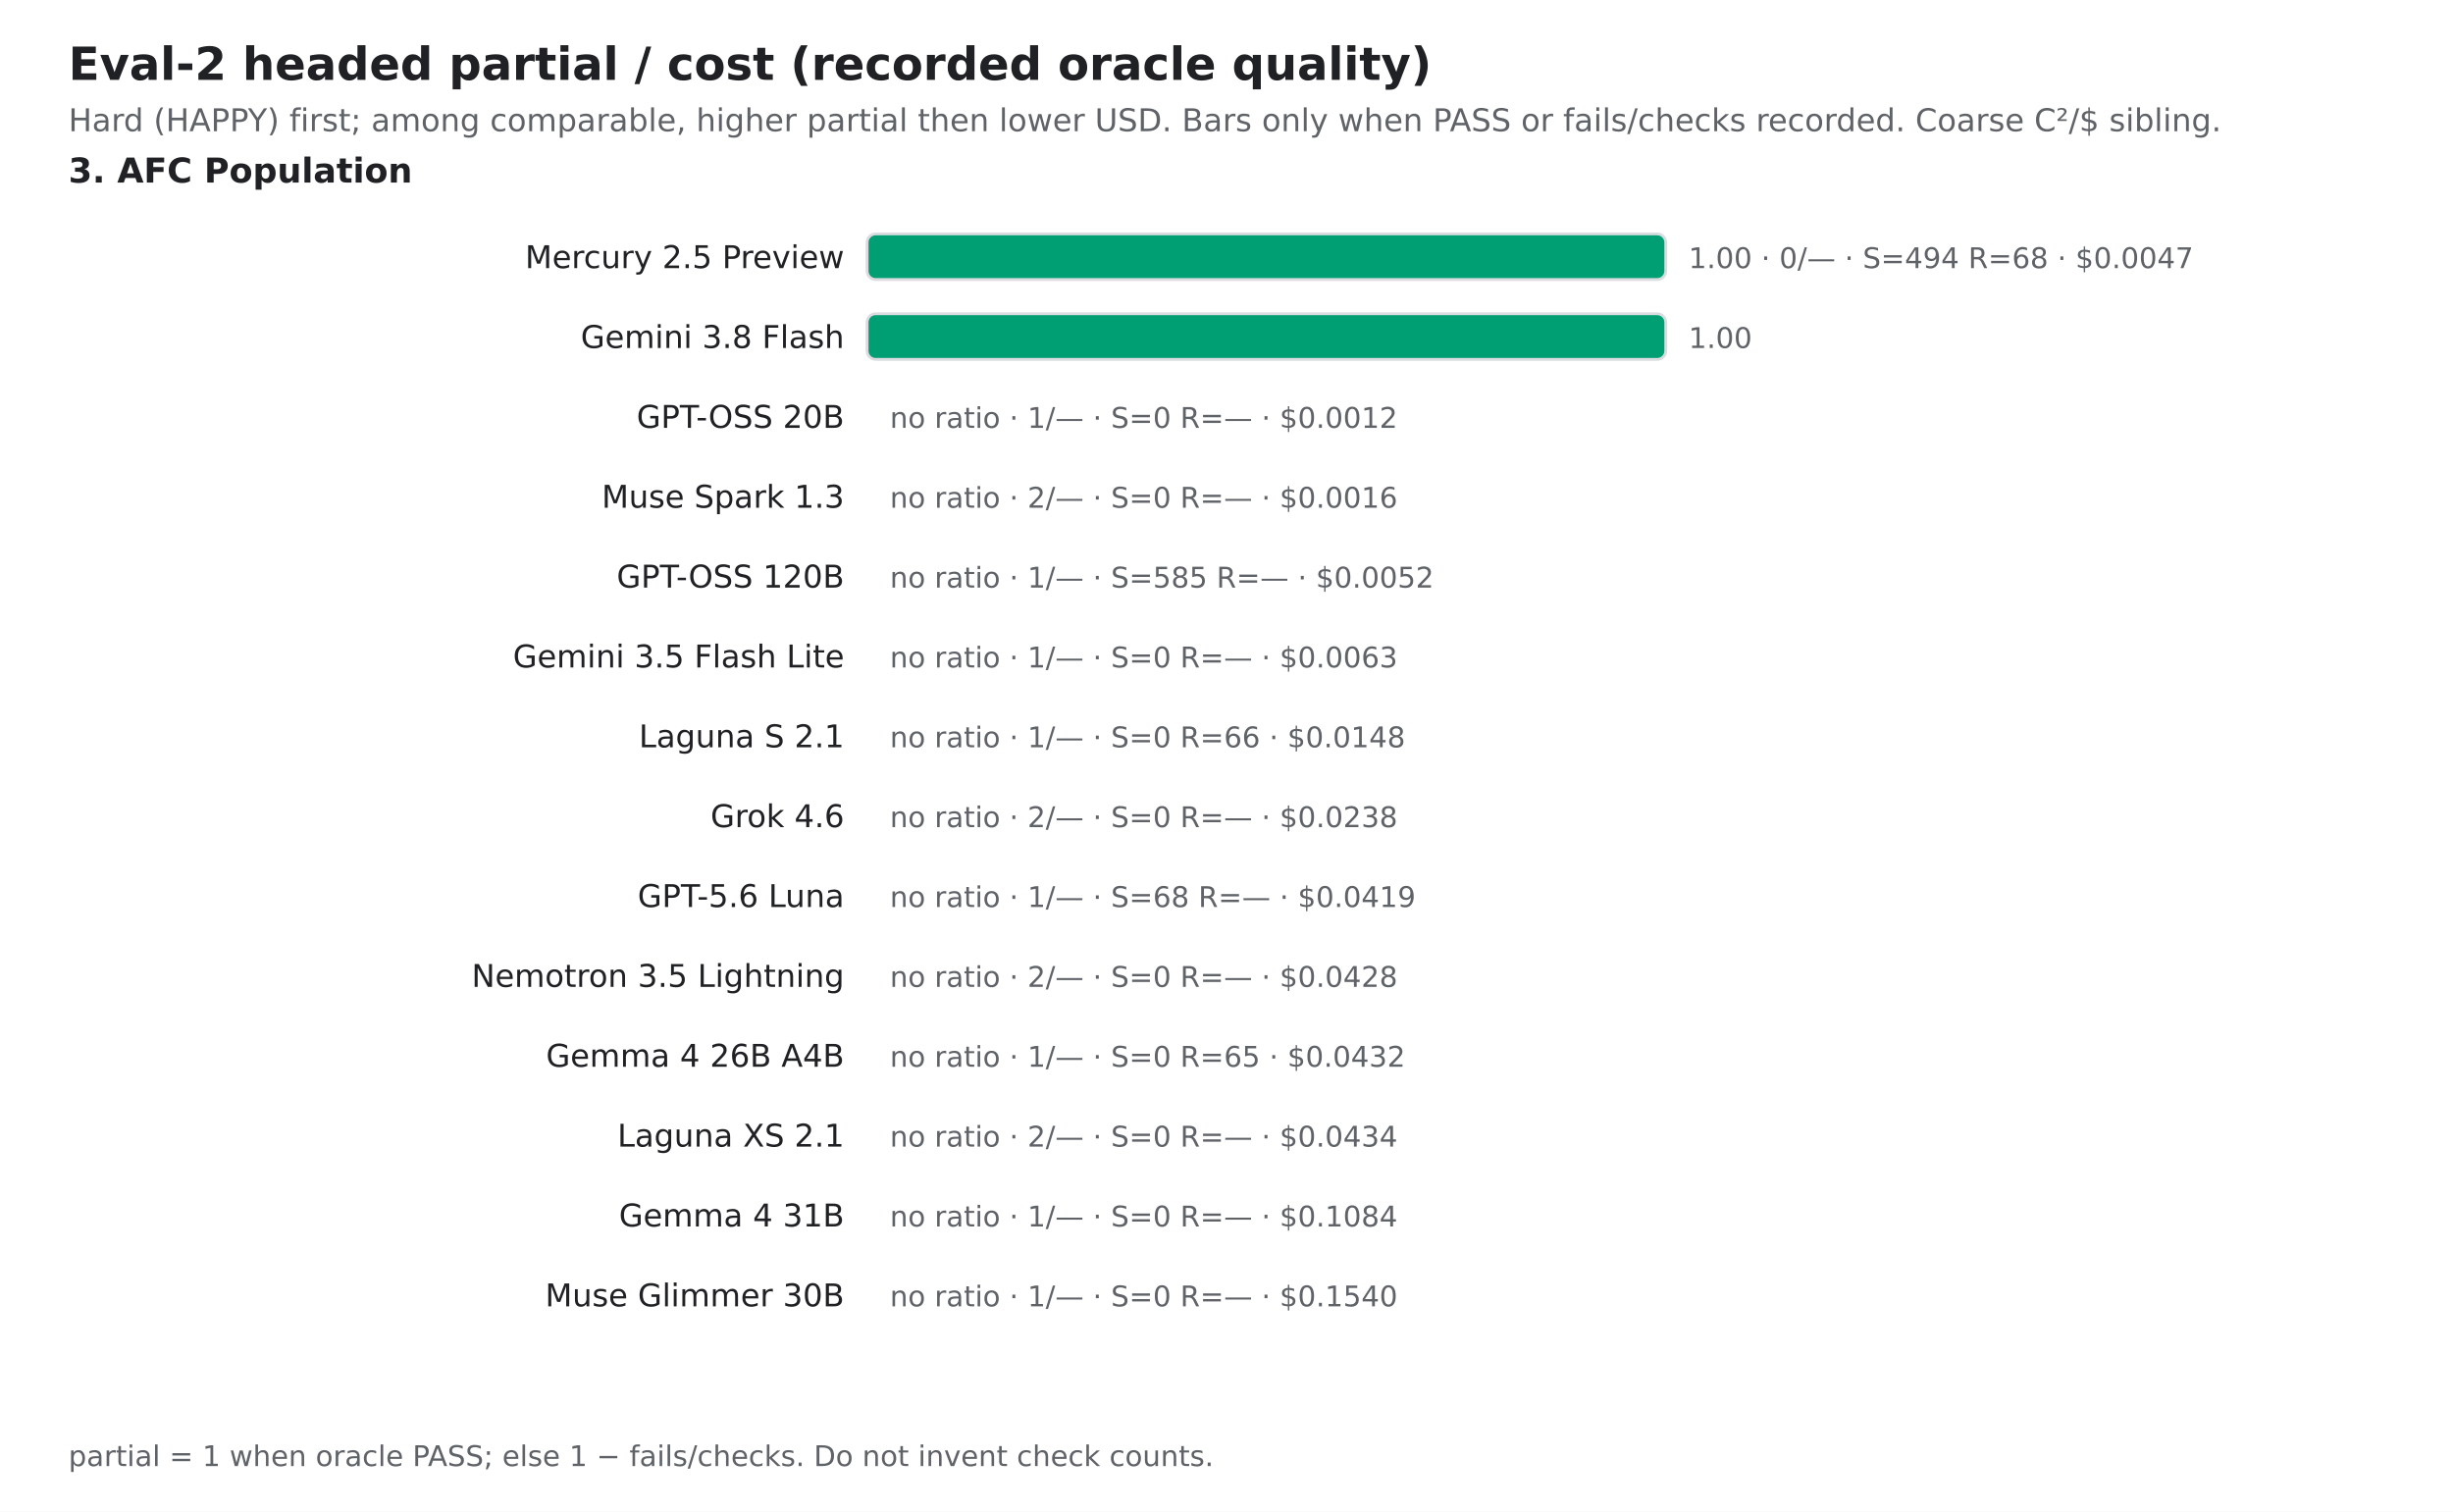
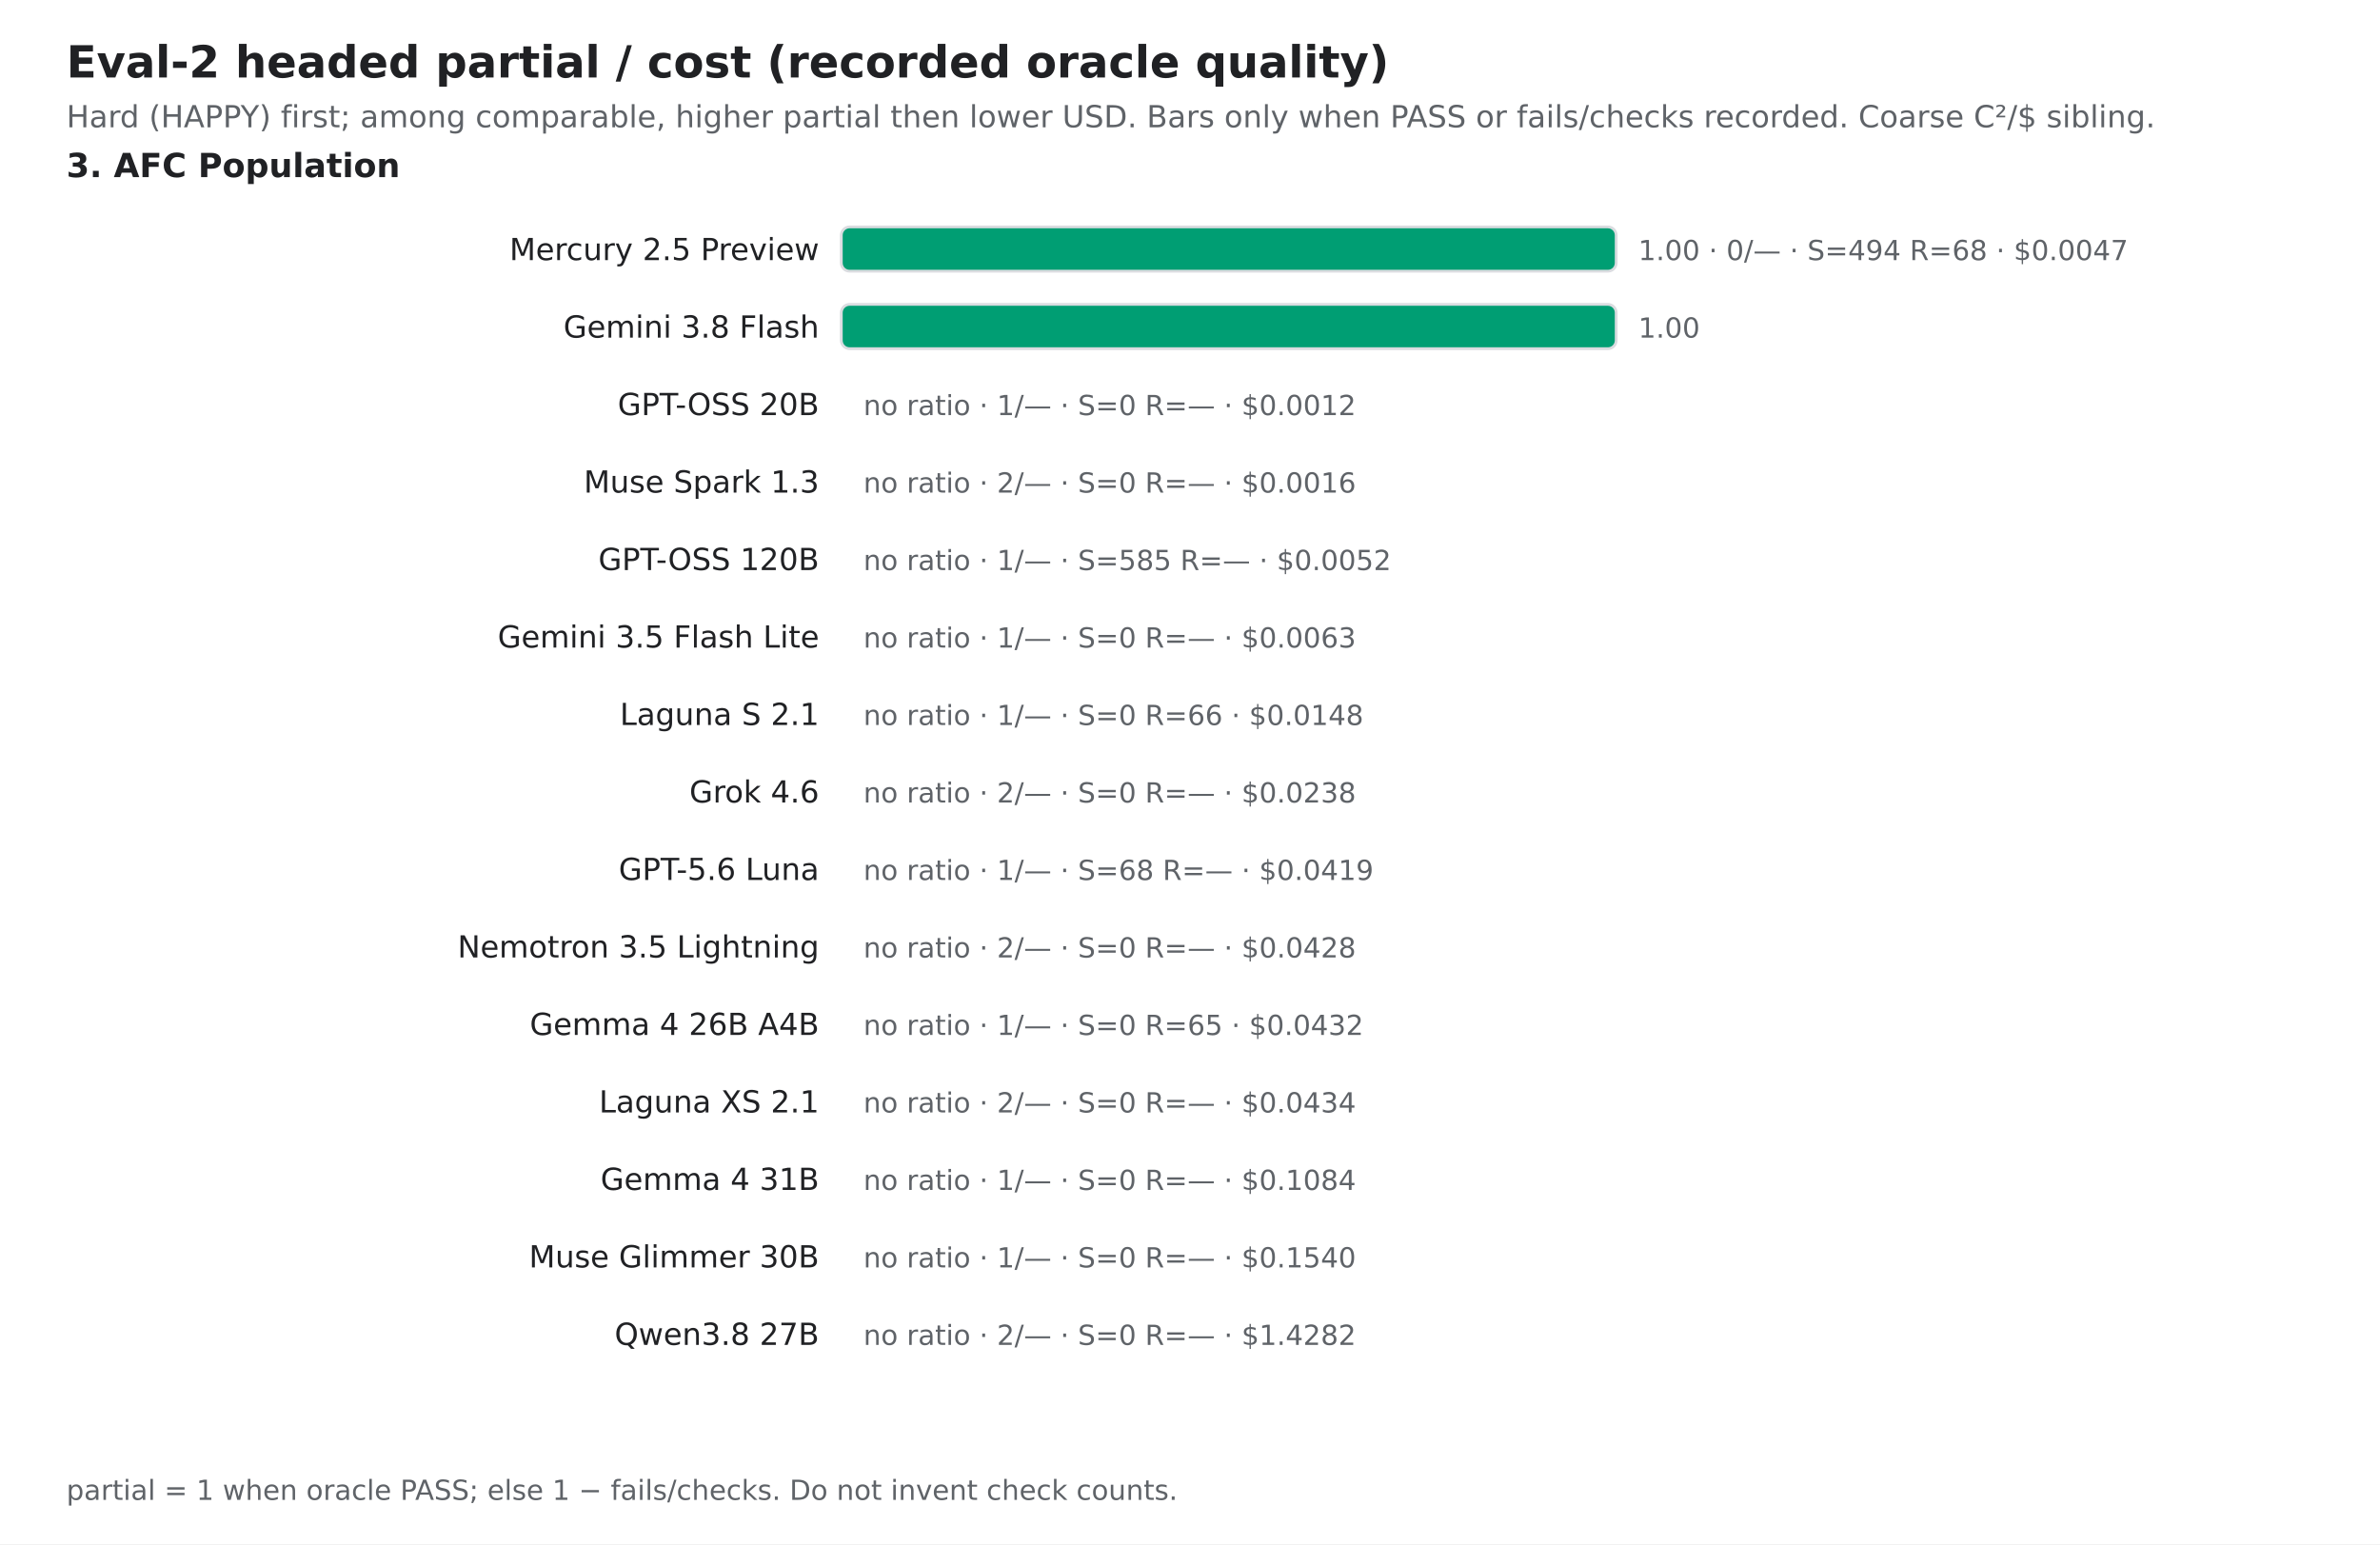
- <svg xmlns="http://www.w3.org/2000/svg" width="860" height="530" viewBox="0 0 860 530" role="img">
-   <rect width="860" height="530" fill="#ffffff" />
+ <svg xmlns="http://www.w3.org/2000/svg" width="860" height="558" viewBox="0 0 860 558" role="img">
+   <rect width="860" height="558" fill="#ffffff" />
  <text x="24" y="28" font-family="DejaVu Sans, sans-serif" font-size="16" font-weight="700" fill="#202124">Eval-2 headed partial / cost (recorded oracle quality)</text>
  <text x="24" y="46" font-family="DejaVu Sans, sans-serif" font-size="11" fill="#5f6368">Hard (HAPPY) first; among comparable, higher partial then lower USD. Bars only when PASS or fails/checks recorded. Coarse C²/$ sibling.</text>
  <text x="24" y="64" font-family="DejaVu Sans, sans-serif" font-size="12" font-weight="700" fill="#202124">3. AFC Population</text>
  <text x="296.0" y="94.0" text-anchor="end" font-family="DejaVu Sans, sans-serif" font-size="11" fill="#202124">Mercury 2.5 Preview</text>
  <rect x="304.0" y="82.0" width="280.0" height="16" rx="3" fill="#009E73" stroke="#dadce0" data-partial-score="1.00" />
  <text x="592.0" y="94.0" font-family="DejaVu Sans, sans-serif" font-size="10" fill="#5f6368">1.00 · 0/— · S=494 R=68 · $0.0047</text>
  <text x="296.0" y="122.0" text-anchor="end" font-family="DejaVu Sans, sans-serif" font-size="11" fill="#202124">Gemini 3.8 Flash</text>
  <rect x="304.0" y="110.0" width="280.0" height="16" rx="3" fill="#009E73" stroke="#dadce0" data-partial-score="1.00" />
  <text x="592.0" y="122.0" font-family="DejaVu Sans, sans-serif" font-size="10" fill="#5f6368">1.00</text>
  <text x="296.0" y="150.0" text-anchor="end" font-family="DejaVu Sans, sans-serif" font-size="11" fill="#202124">GPT-OSS 20B</text>
  <text x="312.0" y="150.0" font-family="DejaVu Sans, sans-serif" font-size="10" fill="#5f6368">no ratio · 1/— · S=0 R=— · $0.0012</text>
  <text x="296.0" y="178.0" text-anchor="end" font-family="DejaVu Sans, sans-serif" font-size="11" fill="#202124">Muse Spark 1.3</text>
  <text x="312.0" y="178.0" font-family="DejaVu Sans, sans-serif" font-size="10" fill="#5f6368">no ratio · 2/— · S=0 R=— · $0.0016</text>
  <text x="296.0" y="206.0" text-anchor="end" font-family="DejaVu Sans, sans-serif" font-size="11" fill="#202124">GPT-OSS 120B</text>
  <text x="312.0" y="206.0" font-family="DejaVu Sans, sans-serif" font-size="10" fill="#5f6368">no ratio · 1/— · S=585 R=— · $0.0052</text>
  <text x="296.0" y="234.0" text-anchor="end" font-family="DejaVu Sans, sans-serif" font-size="11" fill="#202124">Gemini 3.5 Flash Lite</text>
  <text x="312.0" y="234.0" font-family="DejaVu Sans, sans-serif" font-size="10" fill="#5f6368">no ratio · 1/— · S=0 R=— · $0.0063</text>
  <text x="296.0" y="262.0" text-anchor="end" font-family="DejaVu Sans, sans-serif" font-size="11" fill="#202124">Laguna S 2.1</text>
  <text x="312.0" y="262.0" font-family="DejaVu Sans, sans-serif" font-size="10" fill="#5f6368">no ratio · 1/— · S=0 R=66 · $0.0148</text>
  <text x="296.0" y="290.0" text-anchor="end" font-family="DejaVu Sans, sans-serif" font-size="11" fill="#202124">Grok 4.6</text>
  <text x="312.0" y="290.0" font-family="DejaVu Sans, sans-serif" font-size="10" fill="#5f6368">no ratio · 2/— · S=0 R=— · $0.0238</text>
  <text x="296.0" y="318.0" text-anchor="end" font-family="DejaVu Sans, sans-serif" font-size="11" fill="#202124">GPT-5.6 Luna</text>
  <text x="312.0" y="318.0" font-family="DejaVu Sans, sans-serif" font-size="10" fill="#5f6368">no ratio · 1/— · S=68 R=— · $0.0419</text>
  <text x="296.0" y="346.0" text-anchor="end" font-family="DejaVu Sans, sans-serif" font-size="11" fill="#202124">Nemotron 3.5 Lightning</text>
  <text x="312.0" y="346.0" font-family="DejaVu Sans, sans-serif" font-size="10" fill="#5f6368">no ratio · 2/— · S=0 R=— · $0.0428</text>
  <text x="296.0" y="374.0" text-anchor="end" font-family="DejaVu Sans, sans-serif" font-size="11" fill="#202124">Gemma 4 26B A4B</text>
  <text x="312.0" y="374.0" font-family="DejaVu Sans, sans-serif" font-size="10" fill="#5f6368">no ratio · 1/— · S=0 R=65 · $0.0432</text>
  <text x="296.0" y="402.0" text-anchor="end" font-family="DejaVu Sans, sans-serif" font-size="11" fill="#202124">Laguna XS 2.1</text>
  <text x="312.0" y="402.0" font-family="DejaVu Sans, sans-serif" font-size="10" fill="#5f6368">no ratio · 2/— · S=0 R=— · $0.0434</text>
  <text x="296.0" y="430.0" text-anchor="end" font-family="DejaVu Sans, sans-serif" font-size="11" fill="#202124">Gemma 4 31B</text>
  <text x="312.0" y="430.0" font-family="DejaVu Sans, sans-serif" font-size="10" fill="#5f6368">no ratio · 1/— · S=0 R=— · $0.1084</text>
  <text x="296.0" y="458.0" text-anchor="end" font-family="DejaVu Sans, sans-serif" font-size="11" fill="#202124">Muse Glimmer 30B</text>
  <text x="312.0" y="458.0" font-family="DejaVu Sans, sans-serif" font-size="10" fill="#5f6368">no ratio · 1/— · S=0 R=— · $0.1540</text>
-   <text x="24" y="514" font-family="DejaVu Sans, sans-serif" font-size="10" fill="#5f6368">partial = 1 when oracle PASS; else 1 − fails/checks. Do not invent check counts.</text>
+   <text x="296.0" y="486.0" text-anchor="end" font-family="DejaVu Sans, sans-serif" font-size="11" fill="#202124">Qwen3.8 27B</text>
+   <text x="312.0" y="486.0" font-family="DejaVu Sans, sans-serif" font-size="10" fill="#5f6368">no ratio · 2/— · S=0 R=— · $1.4282</text>
+   <text x="24" y="542" font-family="DejaVu Sans, sans-serif" font-size="10" fill="#5f6368">partial = 1 when oracle PASS; else 1 − fails/checks. Do not invent check counts.</text>
</svg>
